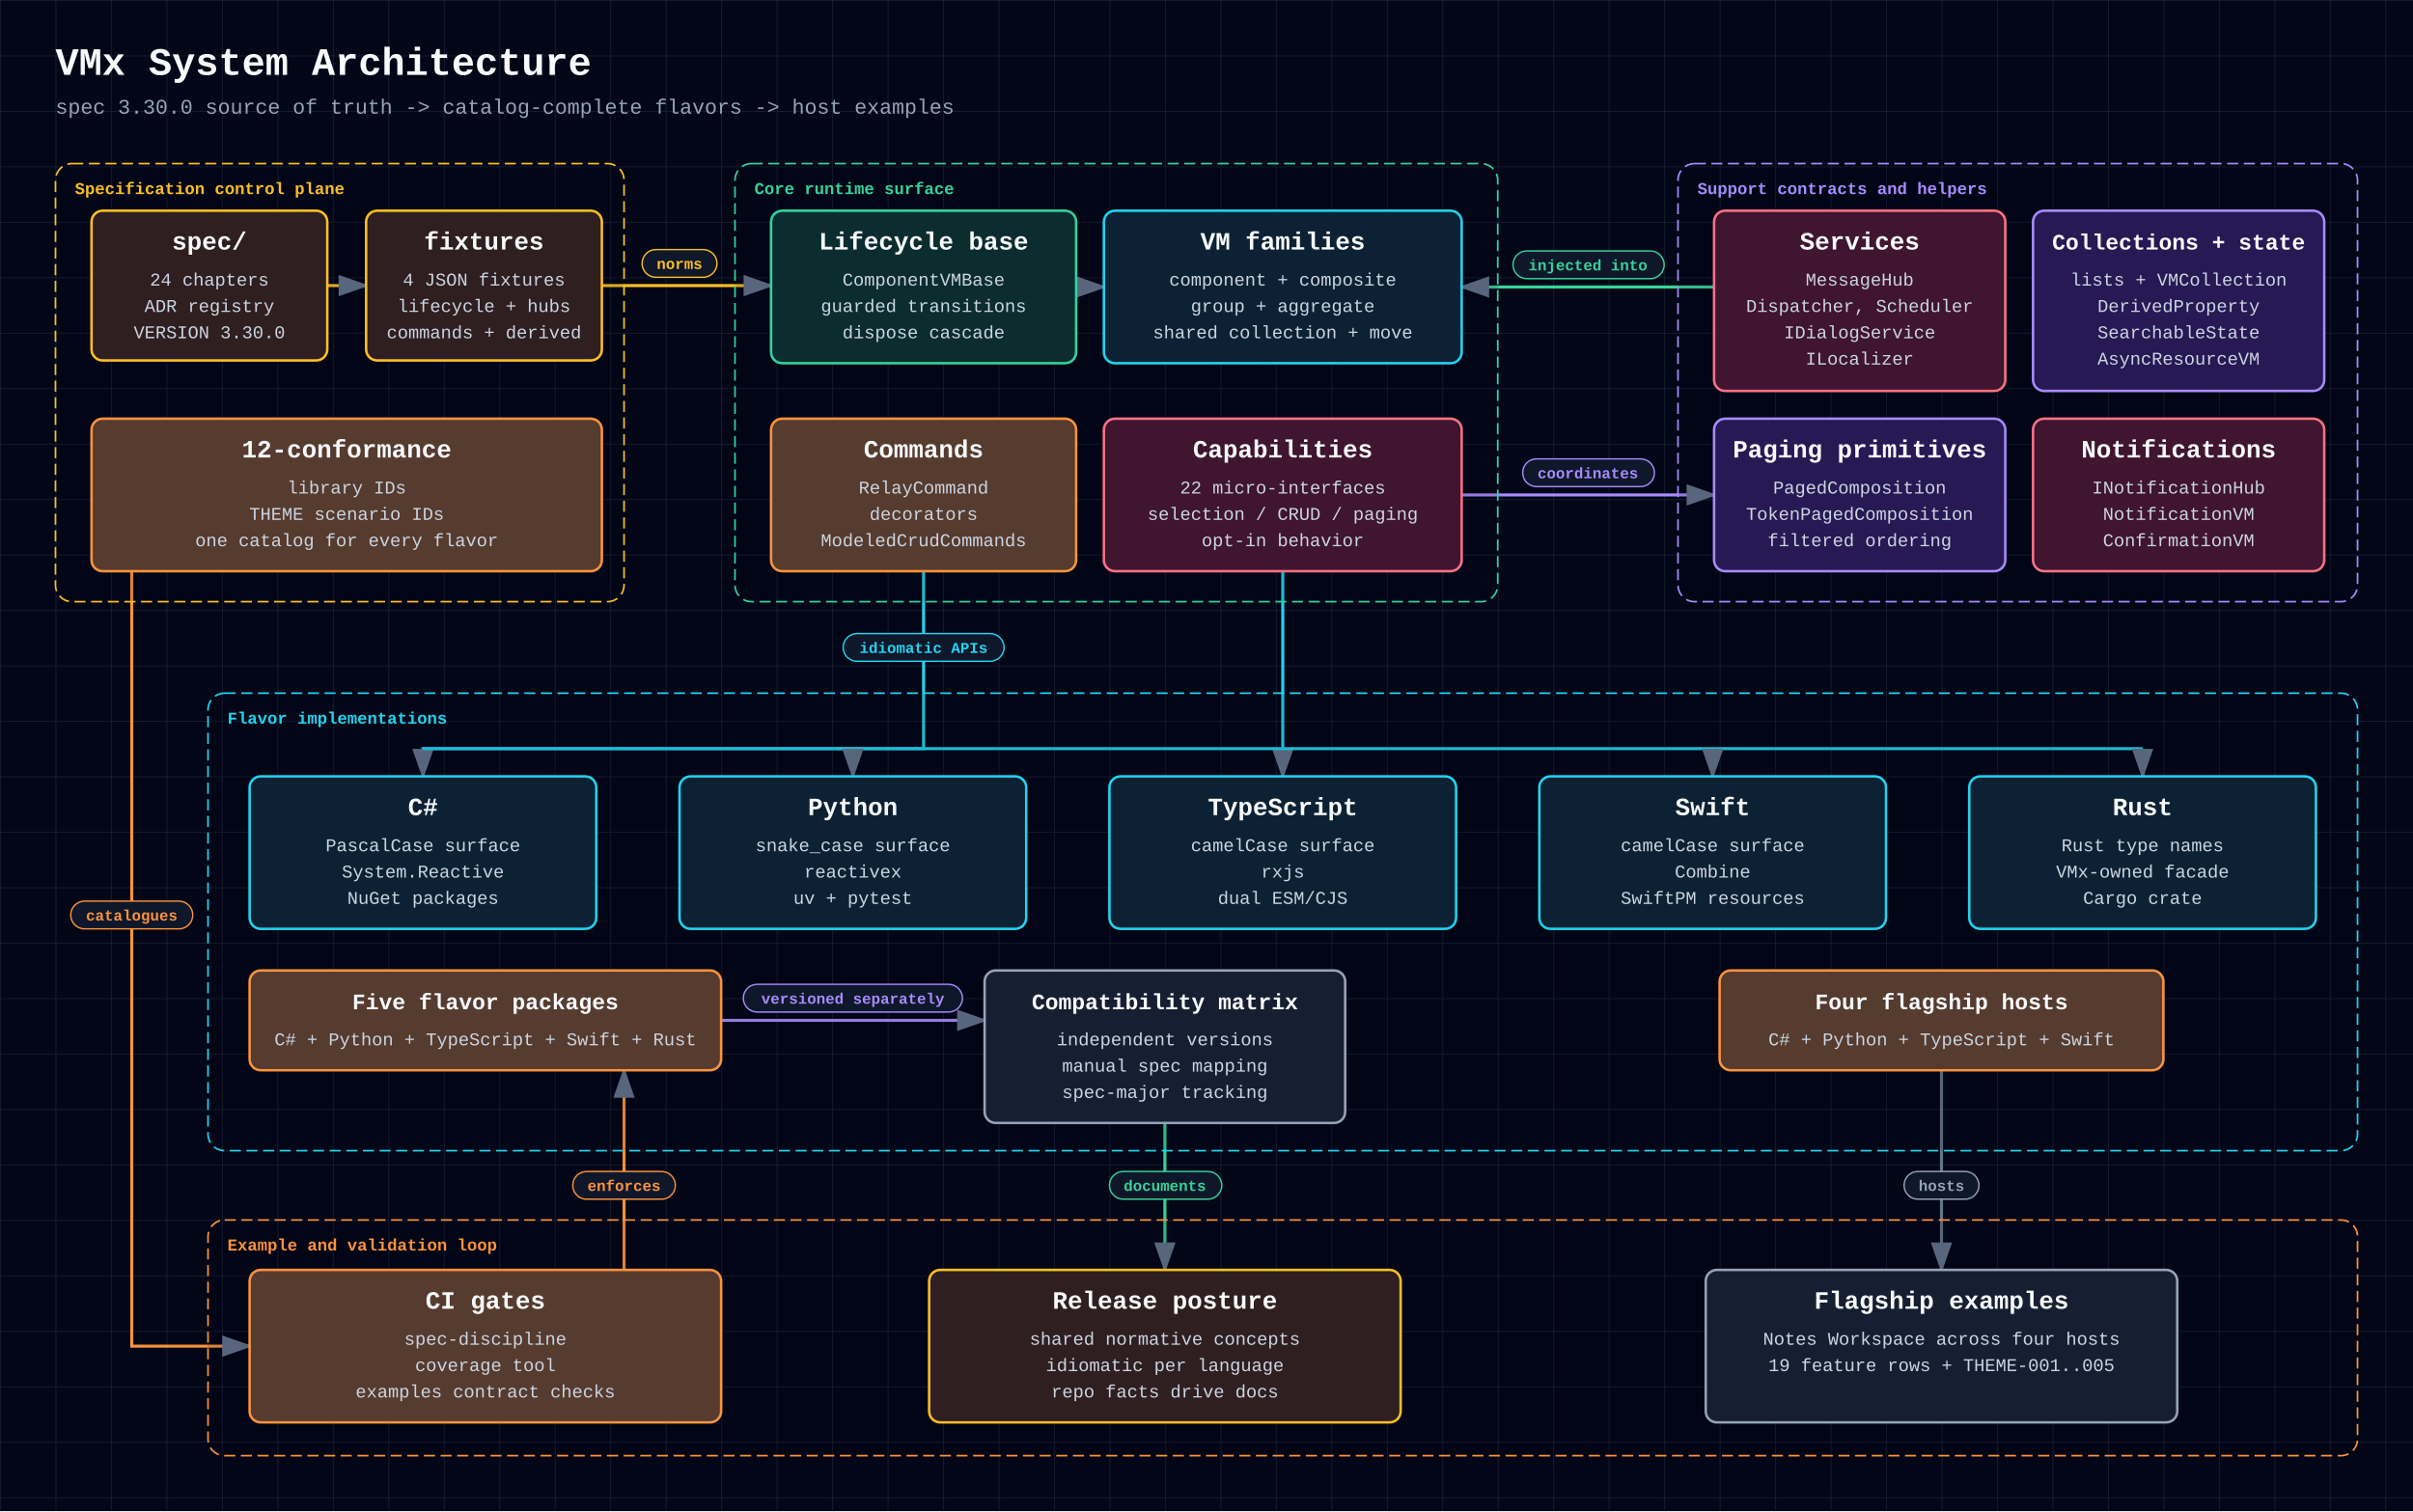
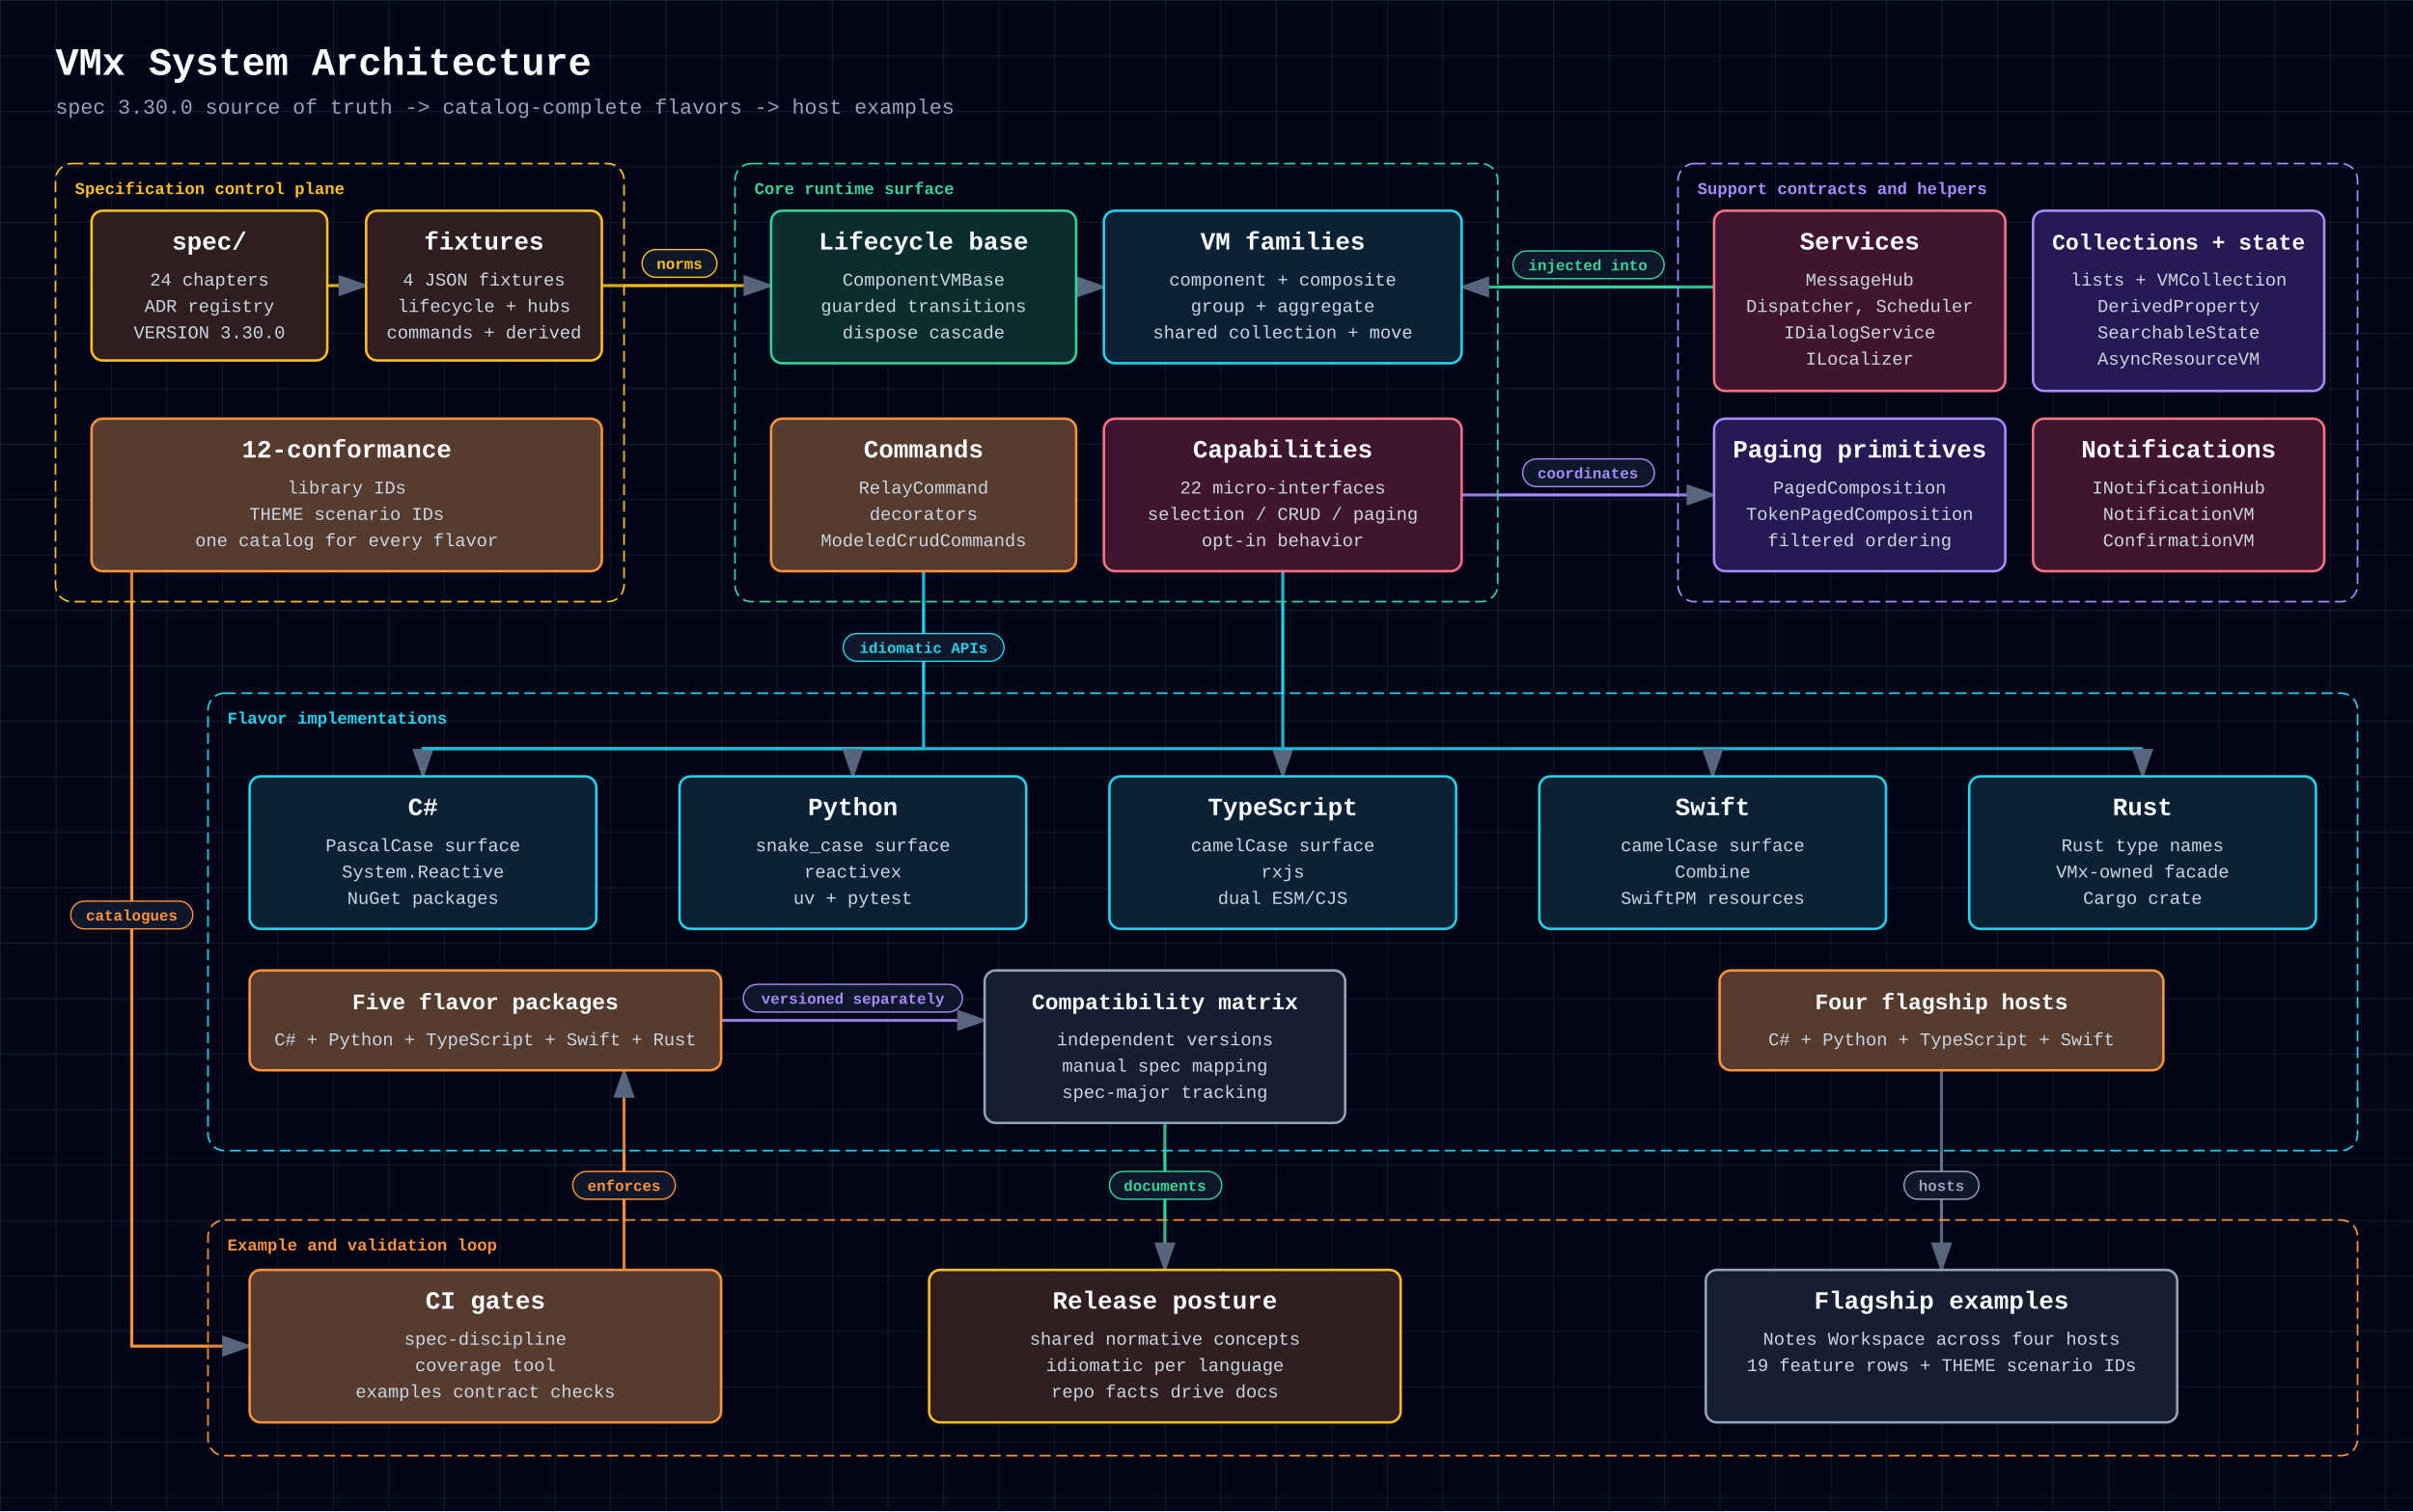
<svg xmlns="http://www.w3.org/2000/svg" width="1740" height="1090" viewBox="0 0 1740 1090" role="img" aria-labelledby="diagram-title diagram-description" style="font-family: 'JetBrains Mono', ui-monospace, SFMono-Regular, Menlo, Monaco, Consolas, 'Liberation Mono', 'Courier New', monospace;">
  <defs>
    <style>
      text { font-family: 'JetBrains Mono', ui-monospace, SFMono-Regular, Menlo, Monaco, Consolas, 'Liberation Mono', 'Courier New', monospace; }
    </style>
    <pattern id="grid" width="40" height="40" patternUnits="userSpaceOnUse">
      <path d="M 40 0 L 0 0 0 40" fill="none" stroke="#1e293b" stroke-width="0.8" />
    </pattern>
    <marker id="arrowhead" markerWidth="10" markerHeight="7" refX="9" refY="3.5" orient="auto">
      <polygon points="0 0, 10 3.5, 0 7" fill="#64748b" />
    </marker>
  </defs>
  <rect width="100%" height="100%" fill="#020617" />
  <rect width="100%" height="100%" fill="url(#grid)" />
  <text x="40" y="54" fill="#f8fafc" font-size="28" font-weight="700" text-anchor="start">VMx System Architecture</text>
  <text x="40" y="82" fill="#94a3b8" font-size="15" font-weight="400" text-anchor="start">spec 3.30.0 source of truth -&gt; catalog-complete flavors -&gt; host examples</text>
  <polyline points="236,206 264,206" fill="none" stroke="#fbbf24" stroke-width="2.2" marker-end="url(#arrowhead)" />
  <polyline points="434,206 556,206" fill="none" stroke="#fbbf24" stroke-width="2.2" marker-end="url(#arrowhead)" />
  <polyline points="776,207 796,207" fill="none" stroke="#22d3ee" stroke-width="2.2" marker-end="url(#arrowhead)" />
  <polyline points="1236,207 1054,207" fill="none" stroke="#34d399" stroke-width="2.2" marker-end="url(#arrowhead)" />
  <polyline points="1054,357 1236,357" fill="none" stroke="#a78bfa" stroke-width="2.2" marker-end="url(#arrowhead)" />
  <polyline points="666,412 666,540 305,540 305,560" fill="none" stroke="#22d3ee" stroke-width="2.2" marker-end="url(#arrowhead)" />
  <polyline points="925,412 925,560" fill="none" stroke="#22d3ee" stroke-width="2.2" marker-end="url(#arrowhead)" />
  <polyline points="305,540 1545,540" fill="none" stroke="#22d3ee" stroke-width="2.2" />
  <polyline points="615,540 615,560" fill="none" stroke="#22d3ee" stroke-width="2.2" marker-end="url(#arrowhead)" />
  <polyline points="1235,540 1235,560" fill="none" stroke="#22d3ee" stroke-width="2.2" marker-end="url(#arrowhead)" />
  <polyline points="1545,540 1545,560" fill="none" stroke="#22d3ee" stroke-width="2.2" marker-end="url(#arrowhead)" />
  <polyline points="95,412 95,971 180,971" fill="none" stroke="#fb923c" stroke-width="2.2" marker-end="url(#arrowhead)" />
  <polyline points="520,736 710,736" fill="none" stroke="#a78bfa" stroke-width="2.2" marker-end="url(#arrowhead)" />
  <polyline points="450,916 450,772" fill="none" stroke="#fb923c" stroke-width="2.2" marker-end="url(#arrowhead)" />
  <polyline points="840,810 840,916" fill="none" stroke="#34d399" stroke-width="2.2" marker-end="url(#arrowhead)" />
  <polyline points="1400,772 1400,916" fill="none" stroke="#64748b" stroke-width="2.2" marker-end="url(#arrowhead)" />
  <rect x="40" y="118" width="410" height="316" rx="12" fill="rgba(2, 6, 23, 0.12)" stroke="#fbbf24" stroke-width="1.2" stroke-dasharray="8 4" />
  <text x="54" y="140" fill="#fbbf24" font-size="12" font-weight="700" text-anchor="start">Specification control plane</text>
  <rect x="530" y="118" width="550" height="316" rx="12" fill="rgba(2, 6, 23, 0.12)" stroke="#34d399" stroke-width="1.2" stroke-dasharray="8 4" />
  <text x="544" y="140" fill="#34d399" font-size="12" font-weight="700" text-anchor="start">Core runtime surface</text>
  <rect x="1210" y="118" width="490" height="316" rx="12" fill="rgba(2, 6, 23, 0.12)" stroke="#a78bfa" stroke-width="1.2" stroke-dasharray="8 4" />
  <text x="1224" y="140" fill="#a78bfa" font-size="12" font-weight="700" text-anchor="start">Support contracts and helpers</text>
  <rect x="150" y="500" width="1550" height="330" rx="12" fill="rgba(2, 6, 23, 0.12)" stroke="#22d3ee" stroke-width="1.2" stroke-dasharray="8 4" />
  <text x="164" y="522" fill="#22d3ee" font-size="12" font-weight="700" text-anchor="start">Flavor implementations</text>
  <rect x="150" y="880" width="1550" height="170" rx="12" fill="rgba(2, 6, 23, 0.12)" stroke="#fb923c" stroke-width="1.2" stroke-dasharray="8 4" />
  <text x="164" y="902" fill="#fb923c" font-size="12" font-weight="700" text-anchor="start">Example and validation loop</text>
  <rect x="66" y="152" width="170" height="108" rx="8" fill="#0f172a" />
  <rect x="66" y="152" width="170" height="108" rx="8" fill="rgba(120, 53, 15, 0.3)" stroke="#fbbf24" stroke-width="1.8" />
  <text x="151" y="180" fill="#f8fafc" font-size="18" font-weight="700" text-anchor="middle">spec/</text>
  <text x="151" y="206" fill="#cbd5e1" font-size="13" font-weight="400" text-anchor="middle">24 chapters</text>
  <text x="151" y="225" fill="#cbd5e1" font-size="13" font-weight="400" text-anchor="middle">ADR registry</text>
  <text x="151" y="244" fill="#cbd5e1" font-size="13" font-weight="400" text-anchor="middle">VERSION 3.30.0</text>
  <rect x="264" y="152" width="170" height="108" rx="8" fill="#0f172a" />
  <rect x="264" y="152" width="170" height="108" rx="8" fill="rgba(120, 53, 15, 0.3)" stroke="#fbbf24" stroke-width="1.8" />
  <text x="349" y="180" fill="#f8fafc" font-size="18" font-weight="700" text-anchor="middle">fixtures</text>
  <text x="349" y="206" fill="#cbd5e1" font-size="13" font-weight="400" text-anchor="middle">4 JSON fixtures</text>
  <text x="349" y="225" fill="#cbd5e1" font-size="13" font-weight="400" text-anchor="middle">lifecycle + hubs</text>
  <text x="349" y="244" fill="#cbd5e1" font-size="13" font-weight="400" text-anchor="middle">commands + derived</text>
  <rect x="66" y="302" width="368" height="110" rx="8" fill="#0f172a" />
  <rect x="66" y="302" width="368" height="110" rx="8" fill="rgba(251, 146, 60, 0.3)" stroke="#fb923c" stroke-width="1.8" />
  <text x="250" y="330" fill="#f8fafc" font-size="18" font-weight="700" text-anchor="middle">12-conformance</text>
  <text x="250" y="356" fill="#cbd5e1" font-size="13" font-weight="400" text-anchor="middle">library IDs</text>
  <text x="250" y="375" fill="#cbd5e1" font-size="13" font-weight="400" text-anchor="middle">THEME scenario IDs</text>
  <text x="250" y="394" fill="#cbd5e1" font-size="13" font-weight="400" text-anchor="middle">one catalog for every flavor</text>
  <rect x="556" y="152" width="220" height="110" rx="8" fill="#0f172a" />
  <rect x="556" y="152" width="220" height="110" rx="8" fill="rgba(6, 78, 59, 0.4)" stroke="#34d399" stroke-width="1.8" />
  <text x="666" y="180" fill="#f8fafc" font-size="18" font-weight="700" text-anchor="middle">Lifecycle base</text>
  <text x="666" y="206" fill="#cbd5e1" font-size="13" font-weight="400" text-anchor="middle">ComponentVMBase</text>
  <text x="666" y="225" fill="#cbd5e1" font-size="13" font-weight="400" text-anchor="middle">guarded transitions</text>
  <text x="666" y="244" fill="#cbd5e1" font-size="13" font-weight="400" text-anchor="middle">dispose cascade</text>
  <rect x="796" y="152" width="258" height="110" rx="8" fill="#0f172a" />
  <rect x="796" y="152" width="258" height="110" rx="8" fill="rgba(8, 51, 68, 0.4)" stroke="#22d3ee" stroke-width="1.8" />
  <text x="925" y="180" fill="#f8fafc" font-size="18" font-weight="700" text-anchor="middle">VM families</text>
  <text x="925" y="206" fill="#cbd5e1" font-size="13" font-weight="400" text-anchor="middle">component + composite</text>
  <text x="925" y="225" fill="#cbd5e1" font-size="13" font-weight="400" text-anchor="middle">group + aggregate</text>
  <text x="925" y="244" fill="#cbd5e1" font-size="13" font-weight="400" text-anchor="middle">shared collection + move</text>
  <rect x="556" y="302" width="220" height="110" rx="8" fill="#0f172a" />
  <rect x="556" y="302" width="220" height="110" rx="8" fill="rgba(251, 146, 60, 0.3)" stroke="#fb923c" stroke-width="1.8" />
  <text x="666" y="330" fill="#f8fafc" font-size="18" font-weight="700" text-anchor="middle">Commands</text>
  <text x="666" y="356" fill="#cbd5e1" font-size="13" font-weight="400" text-anchor="middle">RelayCommand</text>
  <text x="666" y="375" fill="#cbd5e1" font-size="13" font-weight="400" text-anchor="middle">decorators</text>
  <text x="666" y="394" fill="#cbd5e1" font-size="13" font-weight="400" text-anchor="middle">ModeledCrudCommands</text>
  <rect x="796" y="302" width="258" height="110" rx="8" fill="#0f172a" />
  <rect x="796" y="302" width="258" height="110" rx="8" fill="rgba(136, 19, 55, 0.4)" stroke="#fb7185" stroke-width="1.8" />
  <text x="925" y="330" fill="#f8fafc" font-size="18" font-weight="700" text-anchor="middle">Capabilities</text>
  <text x="925" y="356" fill="#cbd5e1" font-size="13" font-weight="400" text-anchor="middle">22 micro-interfaces</text>
  <text x="925" y="375" fill="#cbd5e1" font-size="13" font-weight="400" text-anchor="middle">selection / CRUD / paging</text>
  <text x="925" y="394" fill="#cbd5e1" font-size="13" font-weight="400" text-anchor="middle">opt-in behavior</text>
  <rect x="1236" y="152" width="210" height="130" rx="8" fill="#0f172a" />
  <rect x="1236" y="152" width="210" height="130" rx="8" fill="rgba(136, 19, 55, 0.4)" stroke="#fb7185" stroke-width="1.8" />
  <text x="1341" y="180" fill="#f8fafc" font-size="18" font-weight="700" text-anchor="middle">Services</text>
  <text x="1341" y="206" fill="#cbd5e1" font-size="13" font-weight="400" text-anchor="middle">MessageHub</text>
  <text x="1341" y="225" fill="#cbd5e1" font-size="13" font-weight="400" text-anchor="middle">Dispatcher, Scheduler</text>
  <text x="1341" y="244" fill="#cbd5e1" font-size="13" font-weight="400" text-anchor="middle">IDialogService</text>
  <text x="1341" y="263" fill="#cbd5e1" font-size="13" font-weight="400" text-anchor="middle">ILocalizer</text>
  <rect x="1466" y="152" width="210" height="130" rx="8" fill="#0f172a" />
  <rect x="1466" y="152" width="210" height="130" rx="8" fill="rgba(76, 29, 149, 0.4)" stroke="#a78bfa" stroke-width="1.8" />
  <text x="1571" y="180" fill="#f8fafc" font-size="16" font-weight="700" text-anchor="middle">Collections + state</text>
  <text x="1571" y="206" fill="#cbd5e1" font-size="13" font-weight="400" text-anchor="middle">lists + VMCollection</text>
  <text x="1571" y="225" fill="#cbd5e1" font-size="13" font-weight="400" text-anchor="middle">DerivedProperty</text>
  <text x="1571" y="244" fill="#cbd5e1" font-size="13" font-weight="400" text-anchor="middle">SearchableState</text>
  <text x="1571" y="263" fill="#cbd5e1" font-size="13" font-weight="400" text-anchor="middle">AsyncResourceVM</text>
  <rect x="1236" y="302" width="210" height="110" rx="8" fill="#0f172a" />
  <rect x="1236" y="302" width="210" height="110" rx="8" fill="rgba(76, 29, 149, 0.4)" stroke="#a78bfa" stroke-width="1.8" />
  <text x="1341" y="330" fill="#f8fafc" font-size="17.93" font-weight="700" text-anchor="middle">Paging primitives</text>
  <text x="1341" y="356" fill="#cbd5e1" font-size="13" font-weight="400" text-anchor="middle">PagedComposition</text>
  <text x="1341" y="375" fill="#cbd5e1" font-size="13" font-weight="400" text-anchor="middle">TokenPagedComposition</text>
  <text x="1341" y="394" fill="#cbd5e1" font-size="13" font-weight="400" text-anchor="middle">filtered ordering</text>
  <rect x="1466" y="302" width="210" height="110" rx="8" fill="#0f172a" />
  <rect x="1466" y="302" width="210" height="110" rx="8" fill="rgba(136, 19, 55, 0.4)" stroke="#fb7185" stroke-width="1.8" />
  <text x="1571" y="330" fill="#f8fafc" font-size="18" font-weight="700" text-anchor="middle">Notifications</text>
  <text x="1571" y="356" fill="#cbd5e1" font-size="13" font-weight="400" text-anchor="middle">INotificationHub</text>
  <text x="1571" y="375" fill="#cbd5e1" font-size="13" font-weight="400" text-anchor="middle">NotificationVM</text>
  <text x="1571" y="394" fill="#cbd5e1" font-size="13" font-weight="400" text-anchor="middle">ConfirmationVM</text>
  <rect x="180" y="560" width="250" height="110" rx="8" fill="#0f172a" />
  <rect x="180" y="560" width="250" height="110" rx="8" fill="rgba(8, 51, 68, 0.4)" stroke="#22d3ee" stroke-width="1.8" />
  <text x="305" y="588" fill="#f8fafc" font-size="18" font-weight="700" text-anchor="middle">C#</text>
  <text x="305" y="614" fill="#cbd5e1" font-size="13" font-weight="400" text-anchor="middle">PascalCase surface</text>
  <text x="305" y="633" fill="#cbd5e1" font-size="13" font-weight="400" text-anchor="middle">System.Reactive</text>
  <text x="305" y="652" fill="#cbd5e1" font-size="13" font-weight="400" text-anchor="middle">NuGet packages</text>
  <rect x="490" y="560" width="250" height="110" rx="8" fill="#0f172a" />
  <rect x="490" y="560" width="250" height="110" rx="8" fill="rgba(8, 51, 68, 0.4)" stroke="#22d3ee" stroke-width="1.8" />
  <text x="615" y="588" fill="#f8fafc" font-size="18" font-weight="700" text-anchor="middle">Python</text>
  <text x="615" y="614" fill="#cbd5e1" font-size="13" font-weight="400" text-anchor="middle">snake_case surface</text>
  <text x="615" y="633" fill="#cbd5e1" font-size="13" font-weight="400" text-anchor="middle">reactivex</text>
  <text x="615" y="652" fill="#cbd5e1" font-size="13" font-weight="400" text-anchor="middle">uv + pytest</text>
  <rect x="800" y="560" width="250" height="110" rx="8" fill="#0f172a" />
  <rect x="800" y="560" width="250" height="110" rx="8" fill="rgba(8, 51, 68, 0.4)" stroke="#22d3ee" stroke-width="1.8" />
  <text x="925" y="588" fill="#f8fafc" font-size="18" font-weight="700" text-anchor="middle">TypeScript</text>
  <text x="925" y="614" fill="#cbd5e1" font-size="13" font-weight="400" text-anchor="middle">camelCase surface</text>
  <text x="925" y="633" fill="#cbd5e1" font-size="13" font-weight="400" text-anchor="middle">rxjs</text>
  <text x="925" y="652" fill="#cbd5e1" font-size="13" font-weight="400" text-anchor="middle">dual ESM/CJS</text>
  <rect x="1110" y="560" width="250" height="110" rx="8" fill="#0f172a" />
  <rect x="1110" y="560" width="250" height="110" rx="8" fill="rgba(8, 51, 68, 0.4)" stroke="#22d3ee" stroke-width="1.8" />
  <text x="1235" y="588" fill="#f8fafc" font-size="18" font-weight="700" text-anchor="middle">Swift</text>
  <text x="1235" y="614" fill="#cbd5e1" font-size="13" font-weight="400" text-anchor="middle">camelCase surface</text>
  <text x="1235" y="633" fill="#cbd5e1" font-size="13" font-weight="400" text-anchor="middle">Combine</text>
  <text x="1235" y="652" fill="#cbd5e1" font-size="13" font-weight="400" text-anchor="middle">SwiftPM resources</text>
  <rect x="1420" y="560" width="250" height="110" rx="8" fill="#0f172a" />
  <rect x="1420" y="560" width="250" height="110" rx="8" fill="rgba(8, 51, 68, 0.4)" stroke="#22d3ee" stroke-width="1.8" />
  <text x="1545" y="588" fill="#f8fafc" font-size="18" font-weight="700" text-anchor="middle">Rust</text>
  <text x="1545" y="614" fill="#cbd5e1" font-size="13" font-weight="400" text-anchor="middle">Rust type names</text>
  <text x="1545" y="633" fill="#cbd5e1" font-size="13" font-weight="400" text-anchor="middle">VMx-owned facade</text>
  <text x="1545" y="652" fill="#cbd5e1" font-size="13" font-weight="400" text-anchor="middle">Cargo crate</text>
  <rect x="180" y="700" width="340" height="72" rx="8" fill="#0f172a" />
  <rect x="180" y="700" width="340" height="72" rx="8" fill="rgba(251, 146, 60, 0.3)" stroke="#fb923c" stroke-width="1.8" />
  <text x="350" y="728" fill="#f8fafc" font-size="16" font-weight="700" text-anchor="middle">Five flavor packages</text>
  <text x="350" y="754" fill="#cbd5e1" font-size="13" font-weight="400" text-anchor="middle">C# + Python + TypeScript + Swift + Rust</text>
  <rect x="710" y="700" width="260" height="110" rx="8" fill="#0f172a" />
  <rect x="710" y="700" width="260" height="110" rx="8" fill="rgba(30, 41, 59, 0.5)" stroke="#94a3b8" stroke-width="1.8" />
  <text x="840" y="728" fill="#f8fafc" font-size="16" font-weight="700" text-anchor="middle">Compatibility matrix</text>
  <text x="840" y="754" fill="#cbd5e1" font-size="13" font-weight="400" text-anchor="middle">independent versions</text>
  <text x="840" y="773" fill="#cbd5e1" font-size="13" font-weight="400" text-anchor="middle">manual spec mapping</text>
  <text x="840" y="792" fill="#cbd5e1" font-size="13" font-weight="400" text-anchor="middle">spec-major tracking</text>
  <rect x="1240" y="700" width="320" height="72" rx="8" fill="#0f172a" />
  <rect x="1240" y="700" width="320" height="72" rx="8" fill="rgba(251, 146, 60, 0.3)" stroke="#fb923c" stroke-width="1.8" />
  <text x="1400" y="728" fill="#f8fafc" font-size="16" font-weight="700" text-anchor="middle">Four flagship hosts</text>
  <text x="1400" y="754" fill="#cbd5e1" font-size="13" font-weight="400" text-anchor="middle">C# + Python + TypeScript + Swift</text>
  <rect x="180" y="916" width="340" height="110" rx="8" fill="#0f172a" />
  <rect x="180" y="916" width="340" height="110" rx="8" fill="rgba(251, 146, 60, 0.3)" stroke="#fb923c" stroke-width="1.8" />
  <text x="350" y="944" fill="#f8fafc" font-size="18" font-weight="700" text-anchor="middle">CI gates</text>
  <text x="350" y="970" fill="#cbd5e1" font-size="13" font-weight="400" text-anchor="middle">spec-discipline</text>
  <text x="350" y="989" fill="#cbd5e1" font-size="13" font-weight="400" text-anchor="middle">coverage tool</text>
  <text x="350" y="1008" fill="#cbd5e1" font-size="13" font-weight="400" text-anchor="middle">examples contract checks</text>
  <rect x="670" y="916" width="340" height="110" rx="8" fill="#0f172a" />
  <rect x="670" y="916" width="340" height="110" rx="8" fill="rgba(120, 53, 15, 0.3)" stroke="#fbbf24" stroke-width="1.8" />
  <text x="840" y="944" fill="#f8fafc" font-size="18" font-weight="700" text-anchor="middle">Release posture</text>
  <text x="840" y="970" fill="#cbd5e1" font-size="13" font-weight="400" text-anchor="middle">shared normative concepts</text>
  <text x="840" y="989" fill="#cbd5e1" font-size="13" font-weight="400" text-anchor="middle">idiomatic per language</text>
  <text x="840" y="1008" fill="#cbd5e1" font-size="13" font-weight="400" text-anchor="middle">repo facts drive docs</text>
  <rect x="1230" y="916" width="340" height="110" rx="8" fill="#0f172a" />
  <rect x="1230" y="916" width="340" height="110" rx="8" fill="rgba(30, 41, 59, 0.5)" stroke="#94a3b8" stroke-width="1.8" />
  <text x="1400" y="944" fill="#f8fafc" font-size="18" font-weight="700" text-anchor="middle">Flagship examples</text>
  <text x="1400" y="970" fill="#cbd5e1" font-size="13" font-weight="400" text-anchor="middle">Notes Workspace across four hosts</text>
-   <text x="1400" y="989" fill="#cbd5e1" font-size="13" font-weight="400" text-anchor="middle">19 feature rows + THEME-001..005</text>
+   <text x="1400" y="989" fill="#cbd5e1" font-size="13" font-weight="400" text-anchor="middle">19 feature rows + THEME scenario IDs</text>
  <rect x="463" y="180" width="54" height="20" rx="10" fill="#0f172a" stroke="#fbbf24" stroke-width="1" />
  <text x="490" y="194" fill="#fbbf24" font-size="11" font-weight="700" text-anchor="middle">norms</text>
  <rect x="1091" y="181" width="109" height="20" rx="10" fill="#0f172a" stroke="#34d399" stroke-width="1" />
  <text x="1145" y="195" fill="#34d399" font-size="11" font-weight="700" text-anchor="middle">injected into</text>
  <rect x="1098" y="331" width="95" height="20" rx="10" fill="#0f172a" stroke="#a78bfa" stroke-width="1" />
  <text x="1145" y="345" fill="#a78bfa" font-size="11" font-weight="700" text-anchor="middle">coordinates</text>
  <rect x="608" y="457" width="116" height="20" rx="10" fill="#0f172a" stroke="#22d3ee" stroke-width="1" />
  <text x="666" y="471" fill="#22d3ee" font-size="11" font-weight="700" text-anchor="middle">idiomatic APIs</text>
  <rect x="51" y="650" width="88" height="20" rx="10" fill="#0f172a" stroke="#fb923c" stroke-width="1" />
  <text x="95" y="664" fill="#fb923c" font-size="11" font-weight="700" text-anchor="middle">catalogues</text>
  <rect x="536" y="710" width="158" height="20" rx="10" fill="#0f172a" stroke="#a78bfa" stroke-width="1" />
  <text x="615" y="724" fill="#a78bfa" font-size="11" font-weight="700" text-anchor="middle">versioned separately</text>
  <rect x="413" y="845" width="74" height="20" rx="10" fill="#0f172a" stroke="#fb923c" stroke-width="1" />
  <text x="450" y="859" fill="#fb923c" font-size="11" font-weight="700" text-anchor="middle">enforces</text>
  <rect x="800" y="845" width="81" height="20" rx="10" fill="#0f172a" stroke="#34d399" stroke-width="1" />
  <text x="840" y="859" fill="#34d399" font-size="11" font-weight="700" text-anchor="middle">documents</text>
  <rect x="1373" y="845" width="54" height="20" rx="10" fill="#0f172a" stroke="#94a3b8" stroke-width="1" />
  <text x="1400" y="859" fill="#94a3b8" font-size="11" font-weight="700" text-anchor="middle">hosts</text>
</svg>
